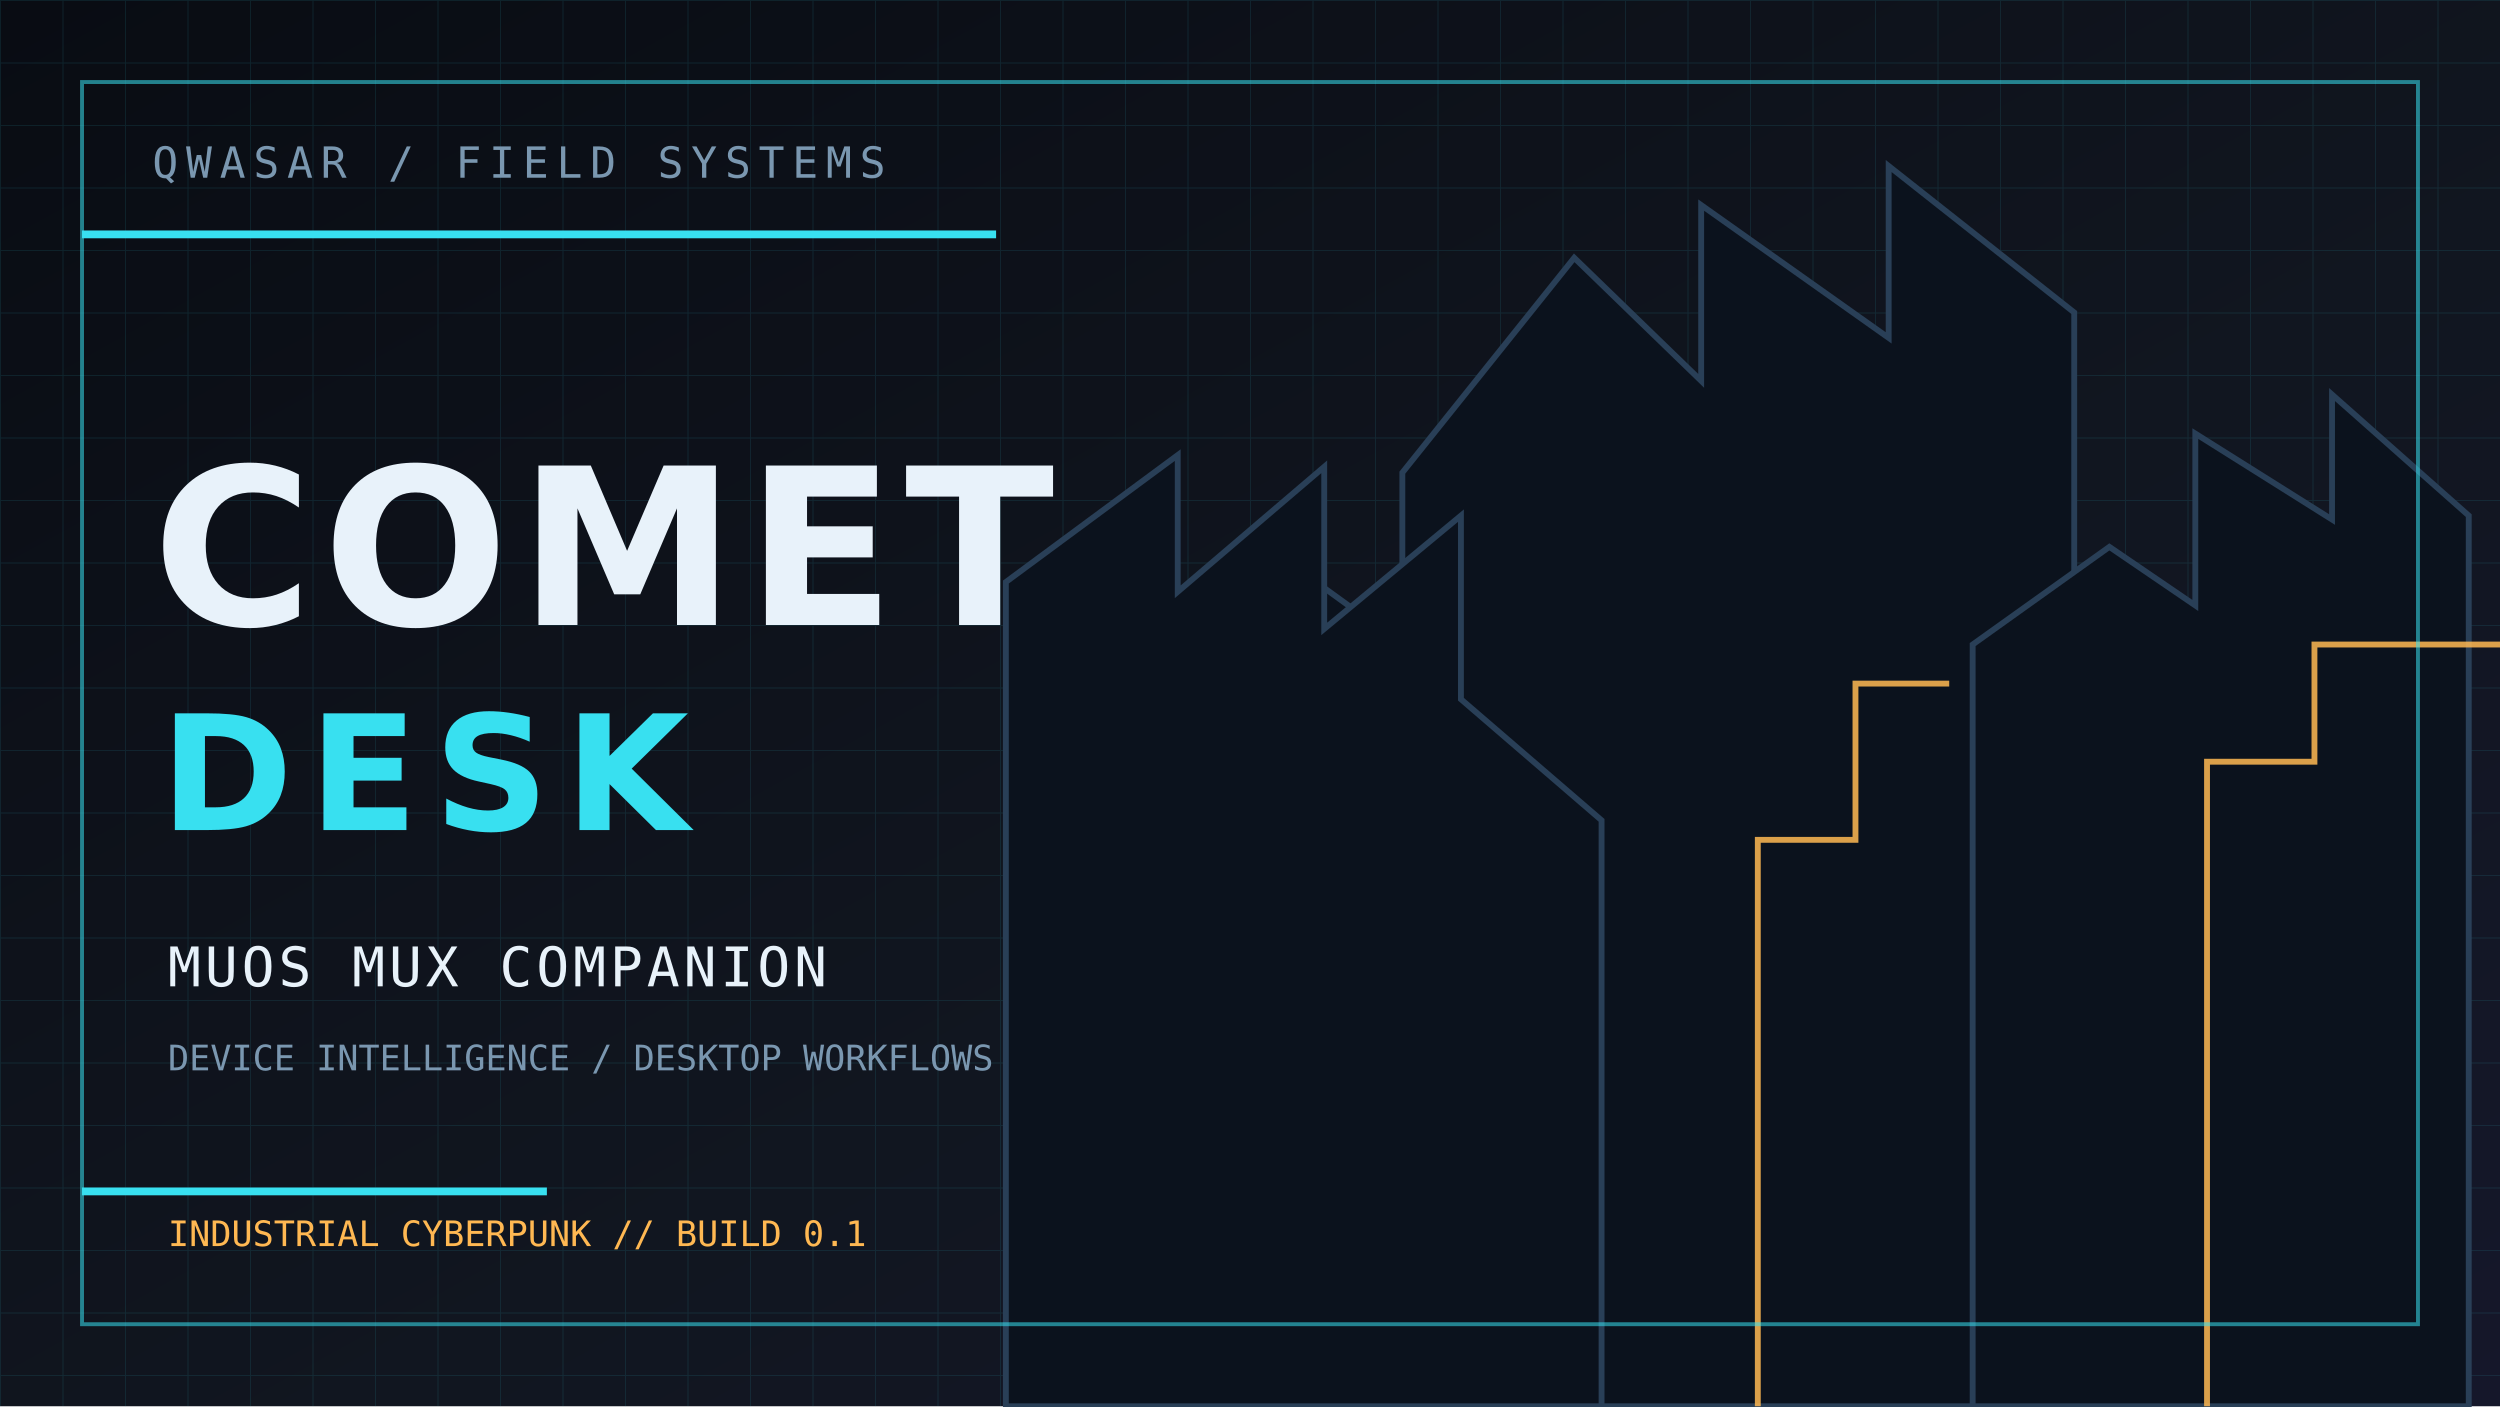
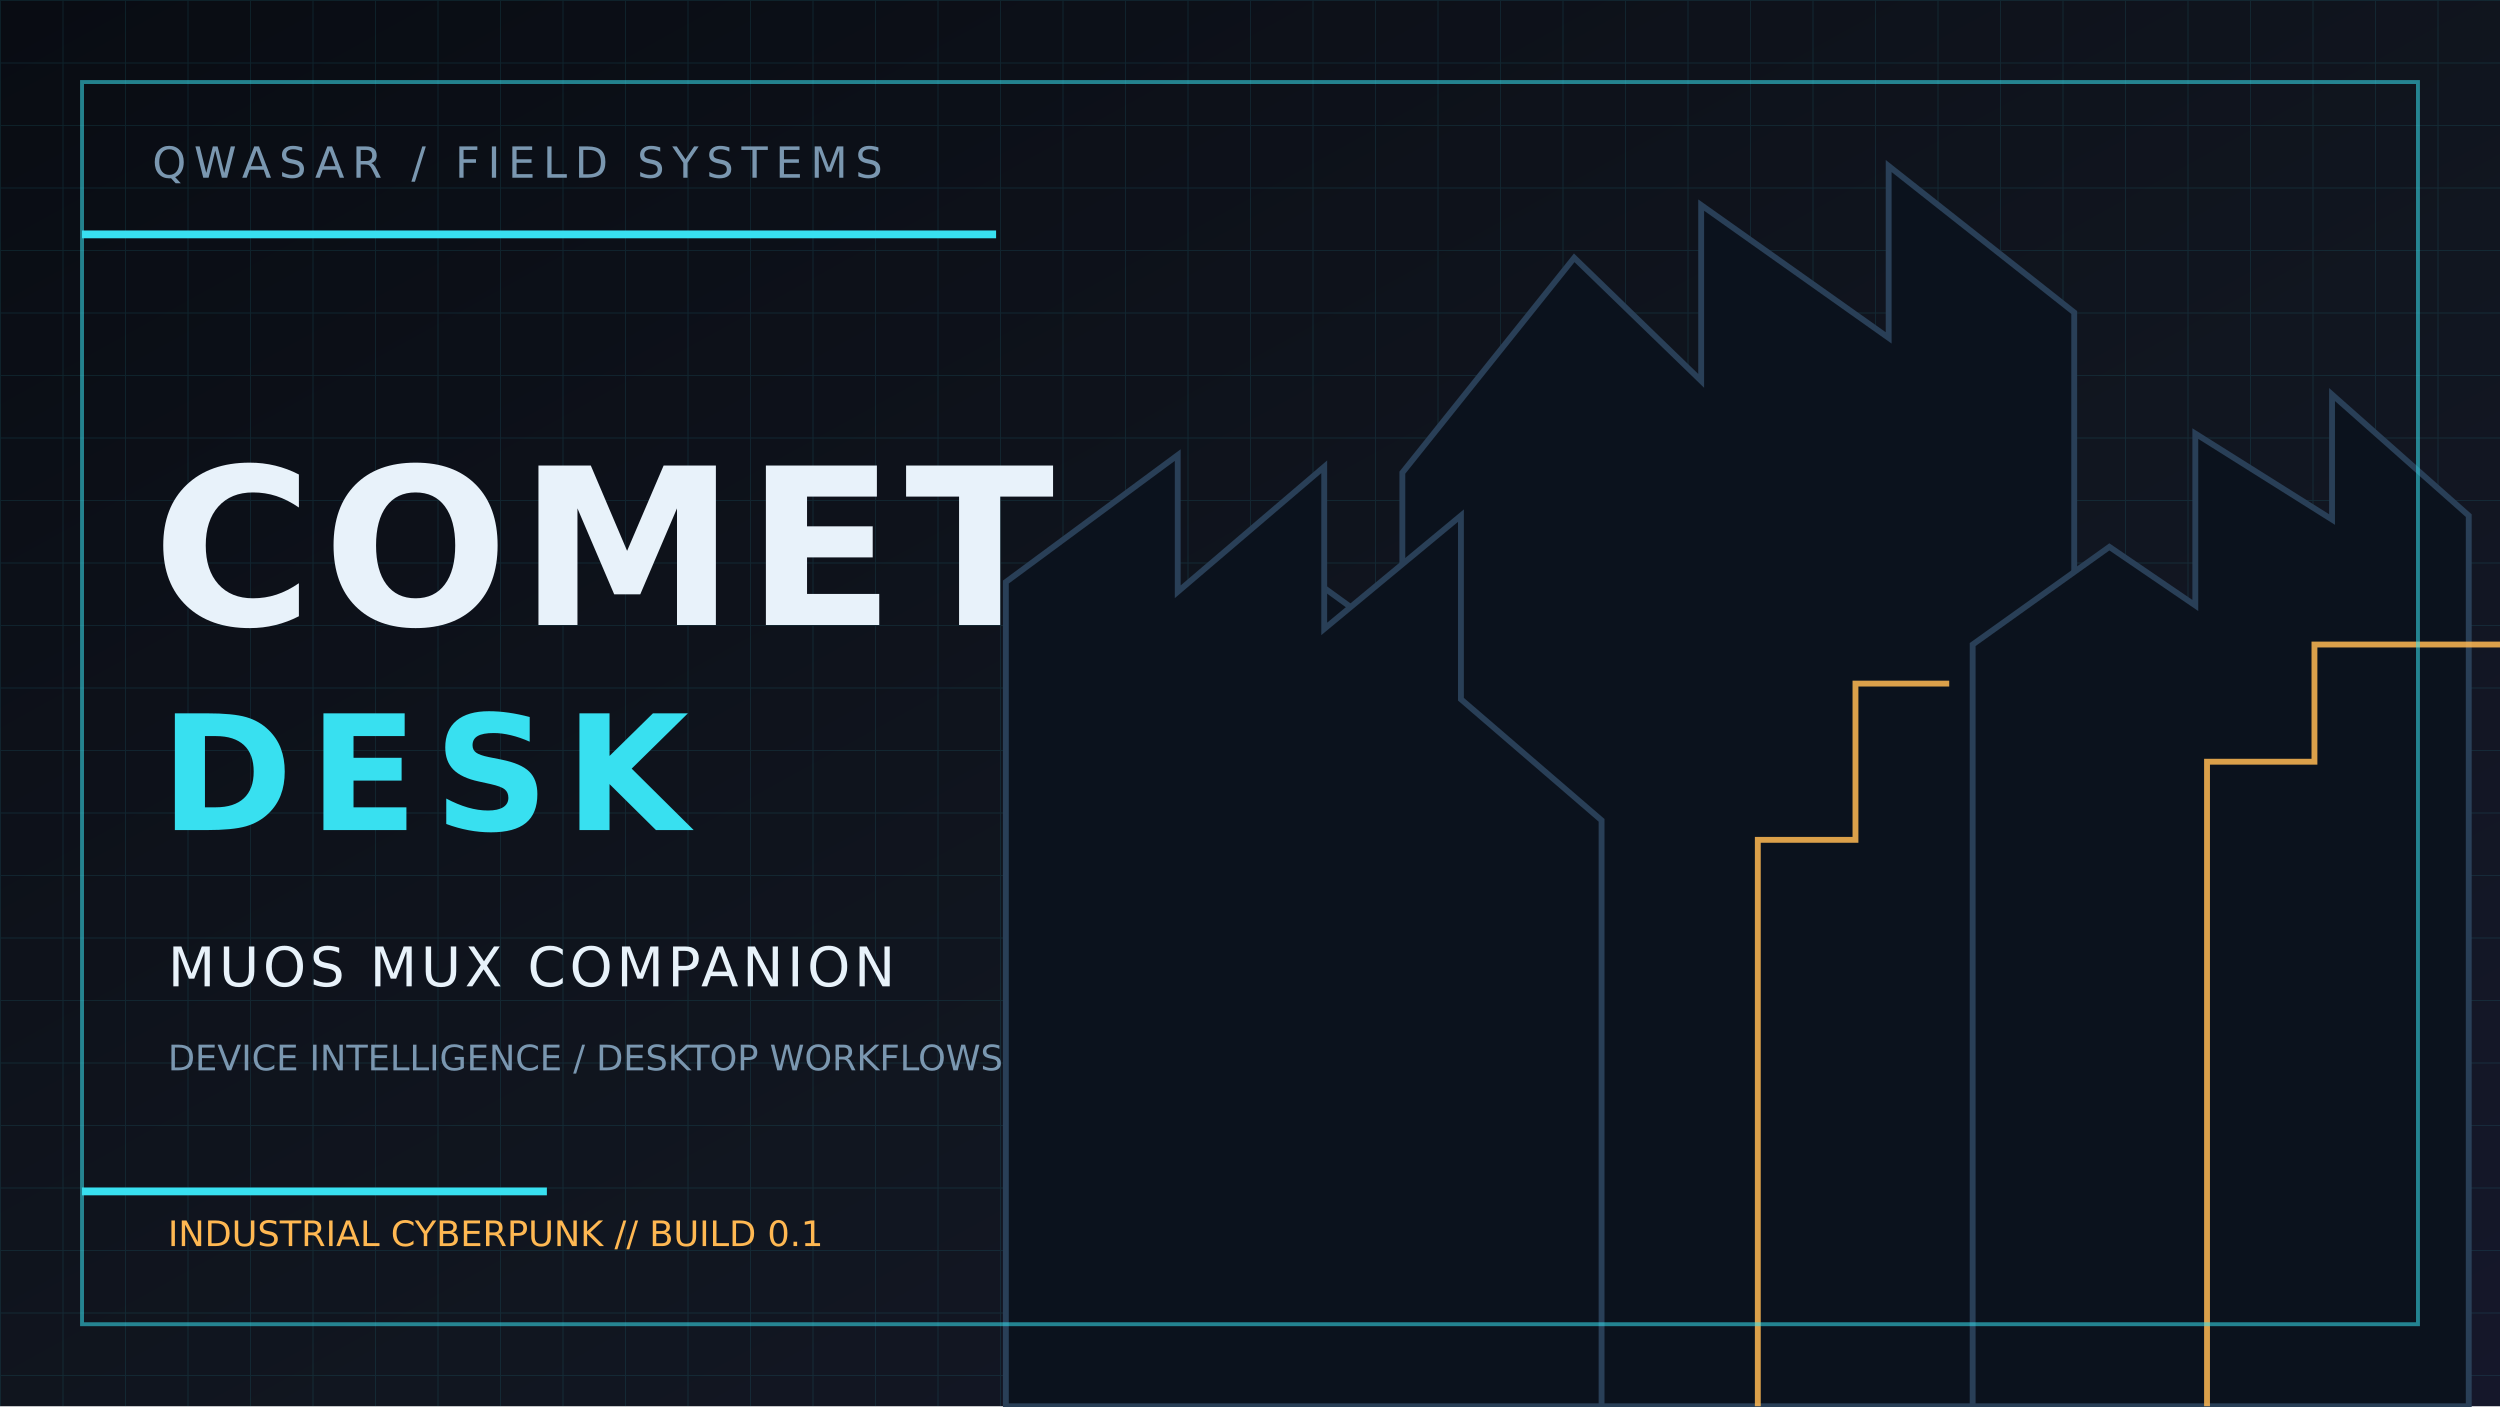
<svg xmlns="http://www.w3.org/2000/svg" width="1280" height="720" viewBox="0 0 1280 720">
  <defs>
    <linearGradient id="bg" x2="1" y2="1">
      <stop stop-color="#090C13" />
      <stop offset=".58" stop-color="#111620" />
      <stop offset="1" stop-color="#15172a" />
    </linearGradient>
    <linearGradient id="beam">
      <stop stop-color="#38E0F0" stop-opacity=".8" />
      <stop offset="1" stop-color="#9E6EFA" stop-opacity=".05" />
    </linearGradient>
    <pattern id="grid" width="32" height="32" patternUnits="userSpaceOnUse">
      <path d="M32 0H0V32" fill="none" stroke="#38E0F0" stroke-opacity=".10" stroke-width="1" />
    </pattern>
  </defs>
  <rect width="1280" height="720" fill="url(#bg)" />
  <rect width="1280" height="720" fill="url(#grid)" />
  <g fill="#0b121d" stroke="#293F57" stroke-width="3">
    <path d="M590 720V370l70-82 58 42v-88l88-110 65 63v-90l96 68v-88l95 75v560z" />
    <path d="M820 720V420l-72-62v-94l-70 58v-83l-75 64v-70l-88 65v422z" />
    <path d="M1010 720V330l70-50 44 30v-88l70 44v-64l70 62v456z" />
  </g>
  <g fill="none" stroke="url(#beam)" stroke-width="3">
    <path d="M590 500H1280" />
    <path d="M660 370H1280" />
    <path d="M820 270H1280" />
    <path d="M940 170H1280" />
  </g>
  <g fill="none" stroke="#FFB852" stroke-width="3" opacity=".85">
    <path d="M900 720V430h50v-80h48" />
    <path d="M1130 720V390h55v-60h95" />
  </g>
  <rect x="42" y="42" width="1196" height="636" fill="none" stroke="#38E0F0" stroke-opacity=".55" stroke-width="2" />
  <path d="M42 120H510M42 610H280" stroke="#38E0F0" stroke-width="4" />
-   <text x="78" y="91" fill="#7A97B0" font-family="DejaVu Sans Mono,monospace" font-size="22" letter-spacing="4">QWASAR / FIELD SYSTEMS</text>
-   <text x="78" y="320" fill="#E8F2FA" font-family="DejaVu Sans,Arial,sans-serif" font-size="112" font-weight="700" letter-spacing="5">COMET</text>
-   <text x="82" y="425" fill="#38E0F0" font-family="DejaVu Sans,Arial,sans-serif" font-size="82" font-weight="700" letter-spacing="8">DESK</text>
-   <text x="86" y="505" fill="#E8F2FA" font-family="DejaVu Sans Mono,monospace" font-size="28" letter-spacing="2">MUOS MUX COMPANION</text>
-   <text x="86" y="548" fill="#7A97B0" font-family="DejaVu Sans Mono,monospace" font-size="18">DEVICE INTELLIGENCE / DESKTOP WORKFLOWS</text>
-   <text x="86" y="638" fill="#FFB852" font-family="DejaVu Sans Mono,monospace" font-size="18">INDUSTRIAL CYBERPUNK // BUILD 0.1</text>
+   <text x="78" y="91" fill="#7A97B0" font-family="Bitstream Vera Sans,Bitstream Vera Sans,DejaVu Sans,Arial,sans-serif" font-size="22" letter-spacing="4">QWASAR / FIELD SYSTEMS</text>
+   <text x="78" y="320" fill="#E8F2FA" font-family="Bitstream Vera Sans,DejaVu Sans,Arial,sans-serif" font-size="112" font-weight="700" letter-spacing="5">COMET</text>
+   <text x="82" y="425" fill="#38E0F0" font-family="Bitstream Vera Sans,DejaVu Sans,Arial,sans-serif" font-size="82" font-weight="700" letter-spacing="8">DESK</text>
+   <text x="86" y="505" fill="#E8F2FA" font-family="Bitstream Vera Sans,Bitstream Vera Sans,DejaVu Sans,Arial,sans-serif" font-size="28" letter-spacing="2">MUOS MUX COMPANION</text>
+   <text x="86" y="548" fill="#7A97B0" font-family="Bitstream Vera Sans,Bitstream Vera Sans,DejaVu Sans,Arial,sans-serif" font-size="18">DEVICE INTELLIGENCE / DESKTOP WORKFLOWS</text>
+   <text x="86" y="638" fill="#FFB852" font-family="Bitstream Vera Sans,Bitstream Vera Sans,DejaVu Sans,Arial,sans-serif" font-size="18">INDUSTRIAL CYBERPUNK // BUILD 0.1</text>
</svg>
